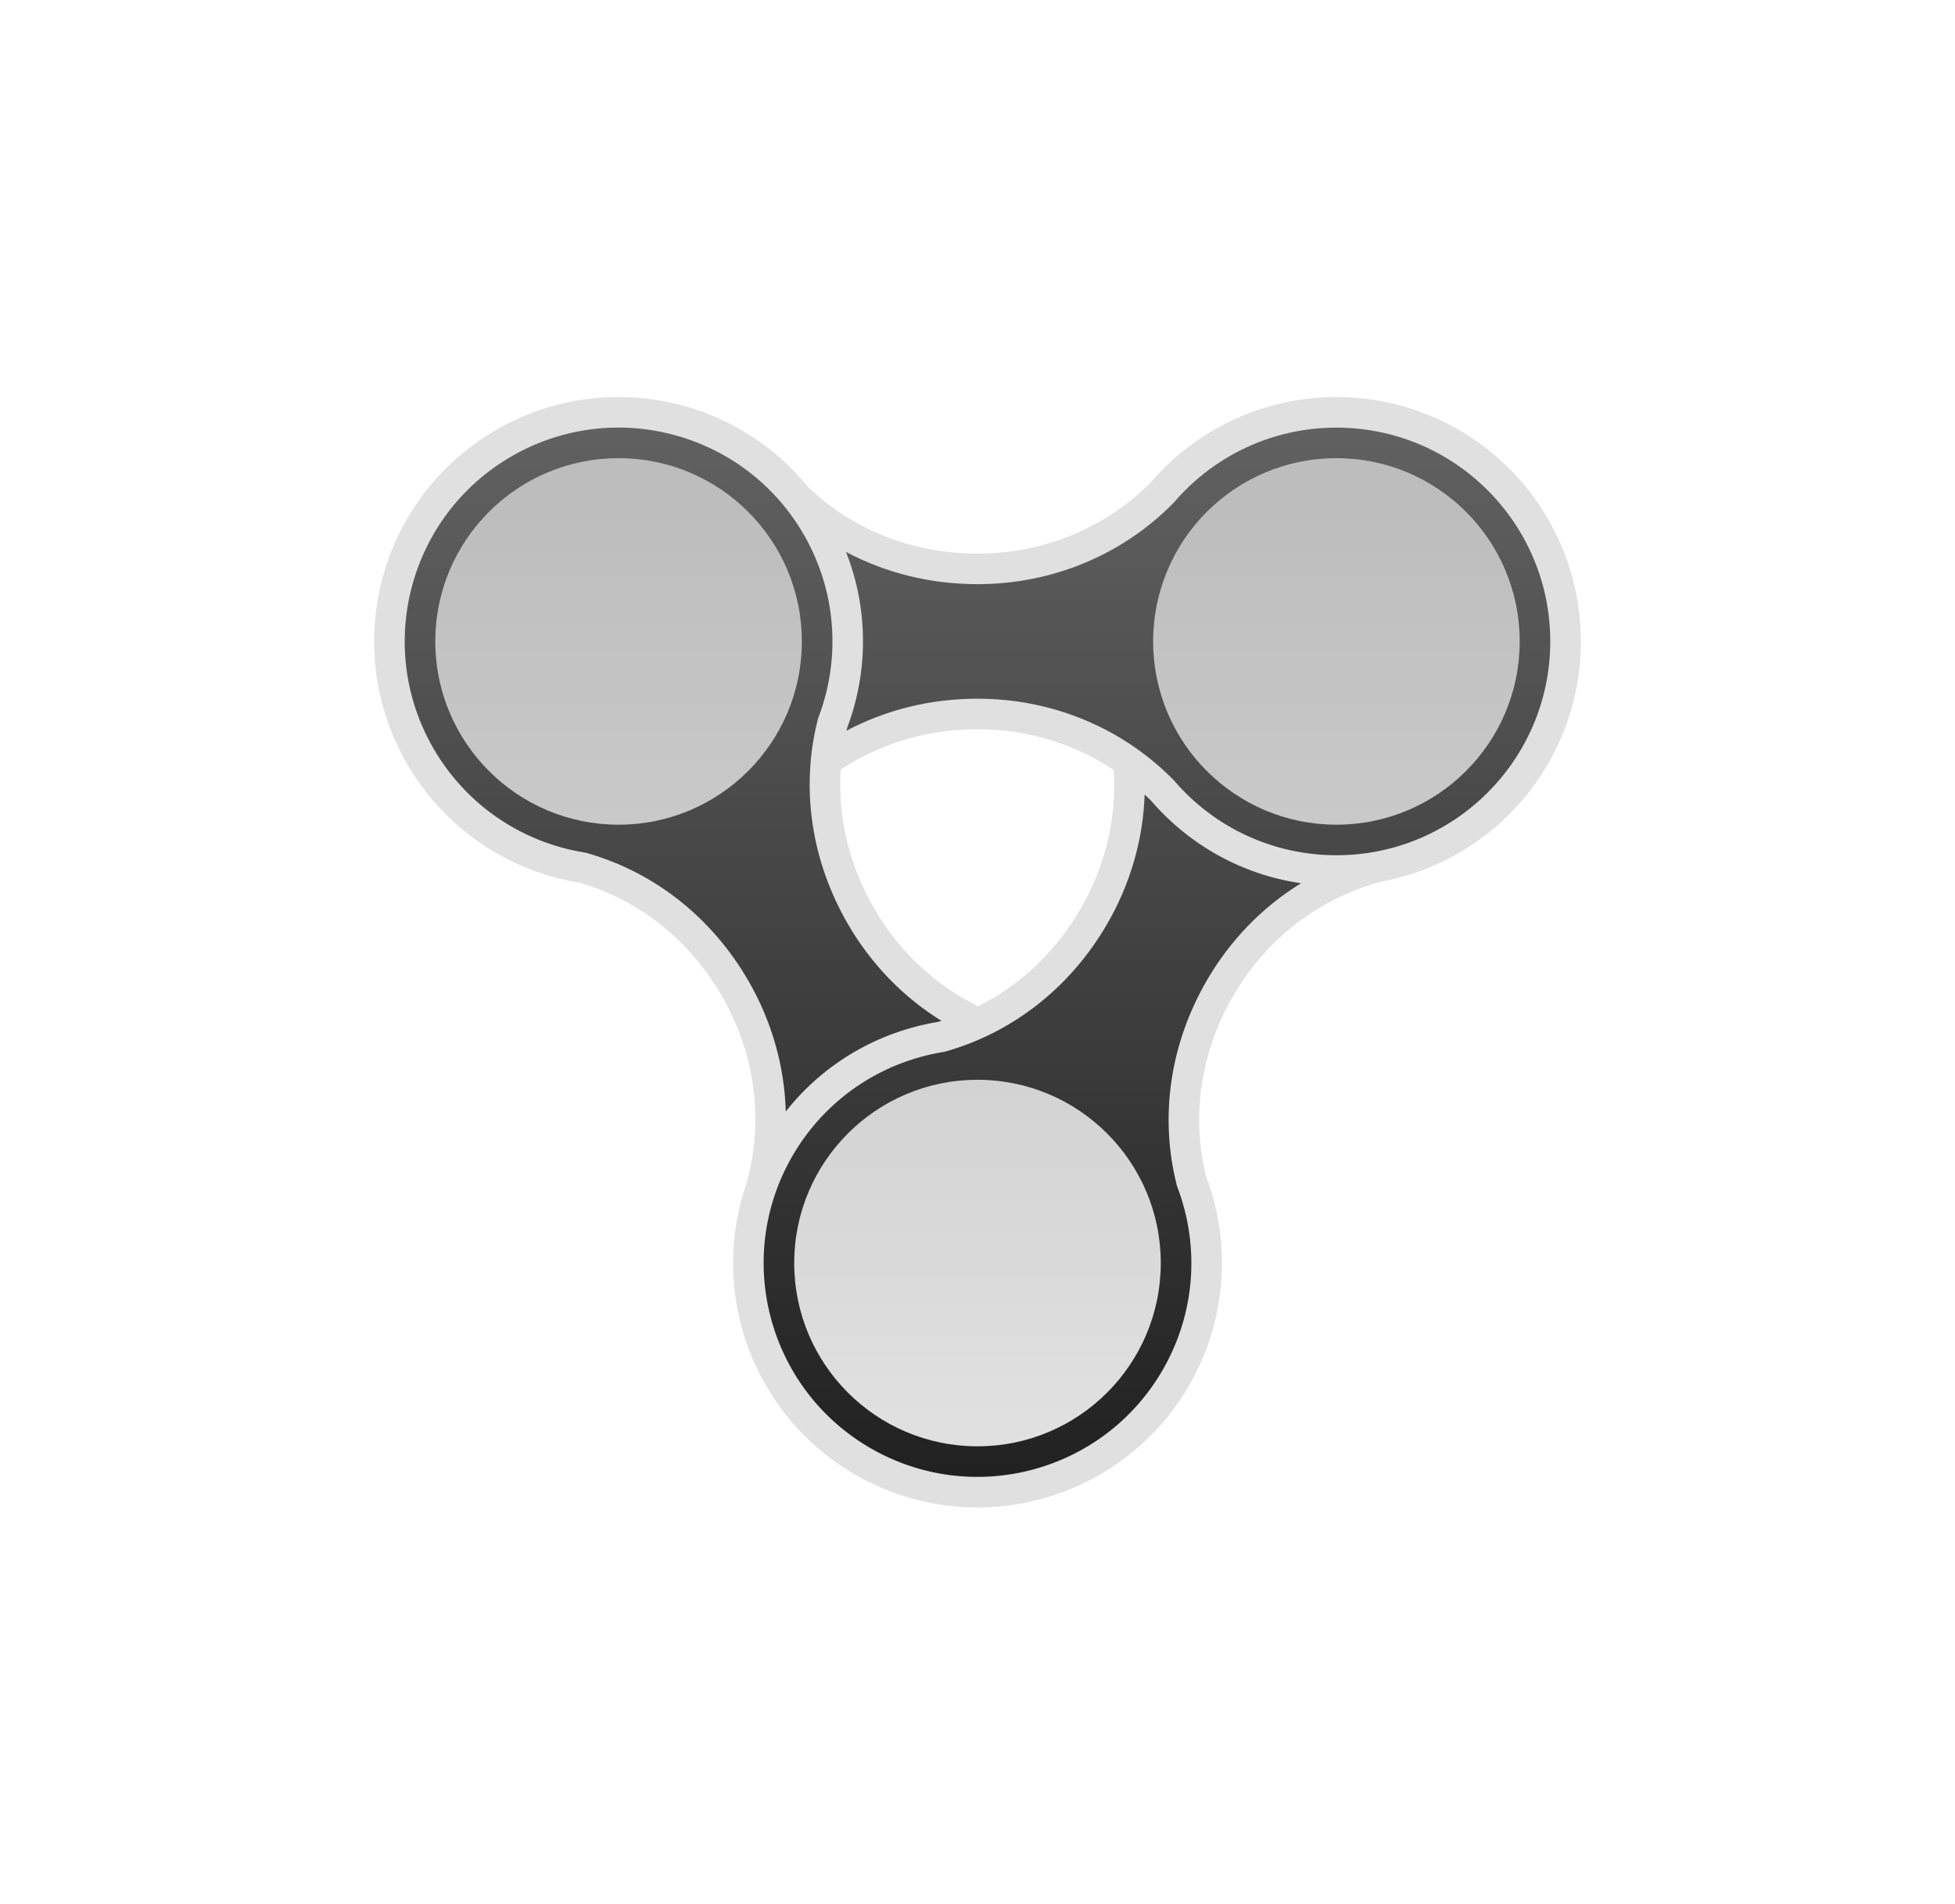
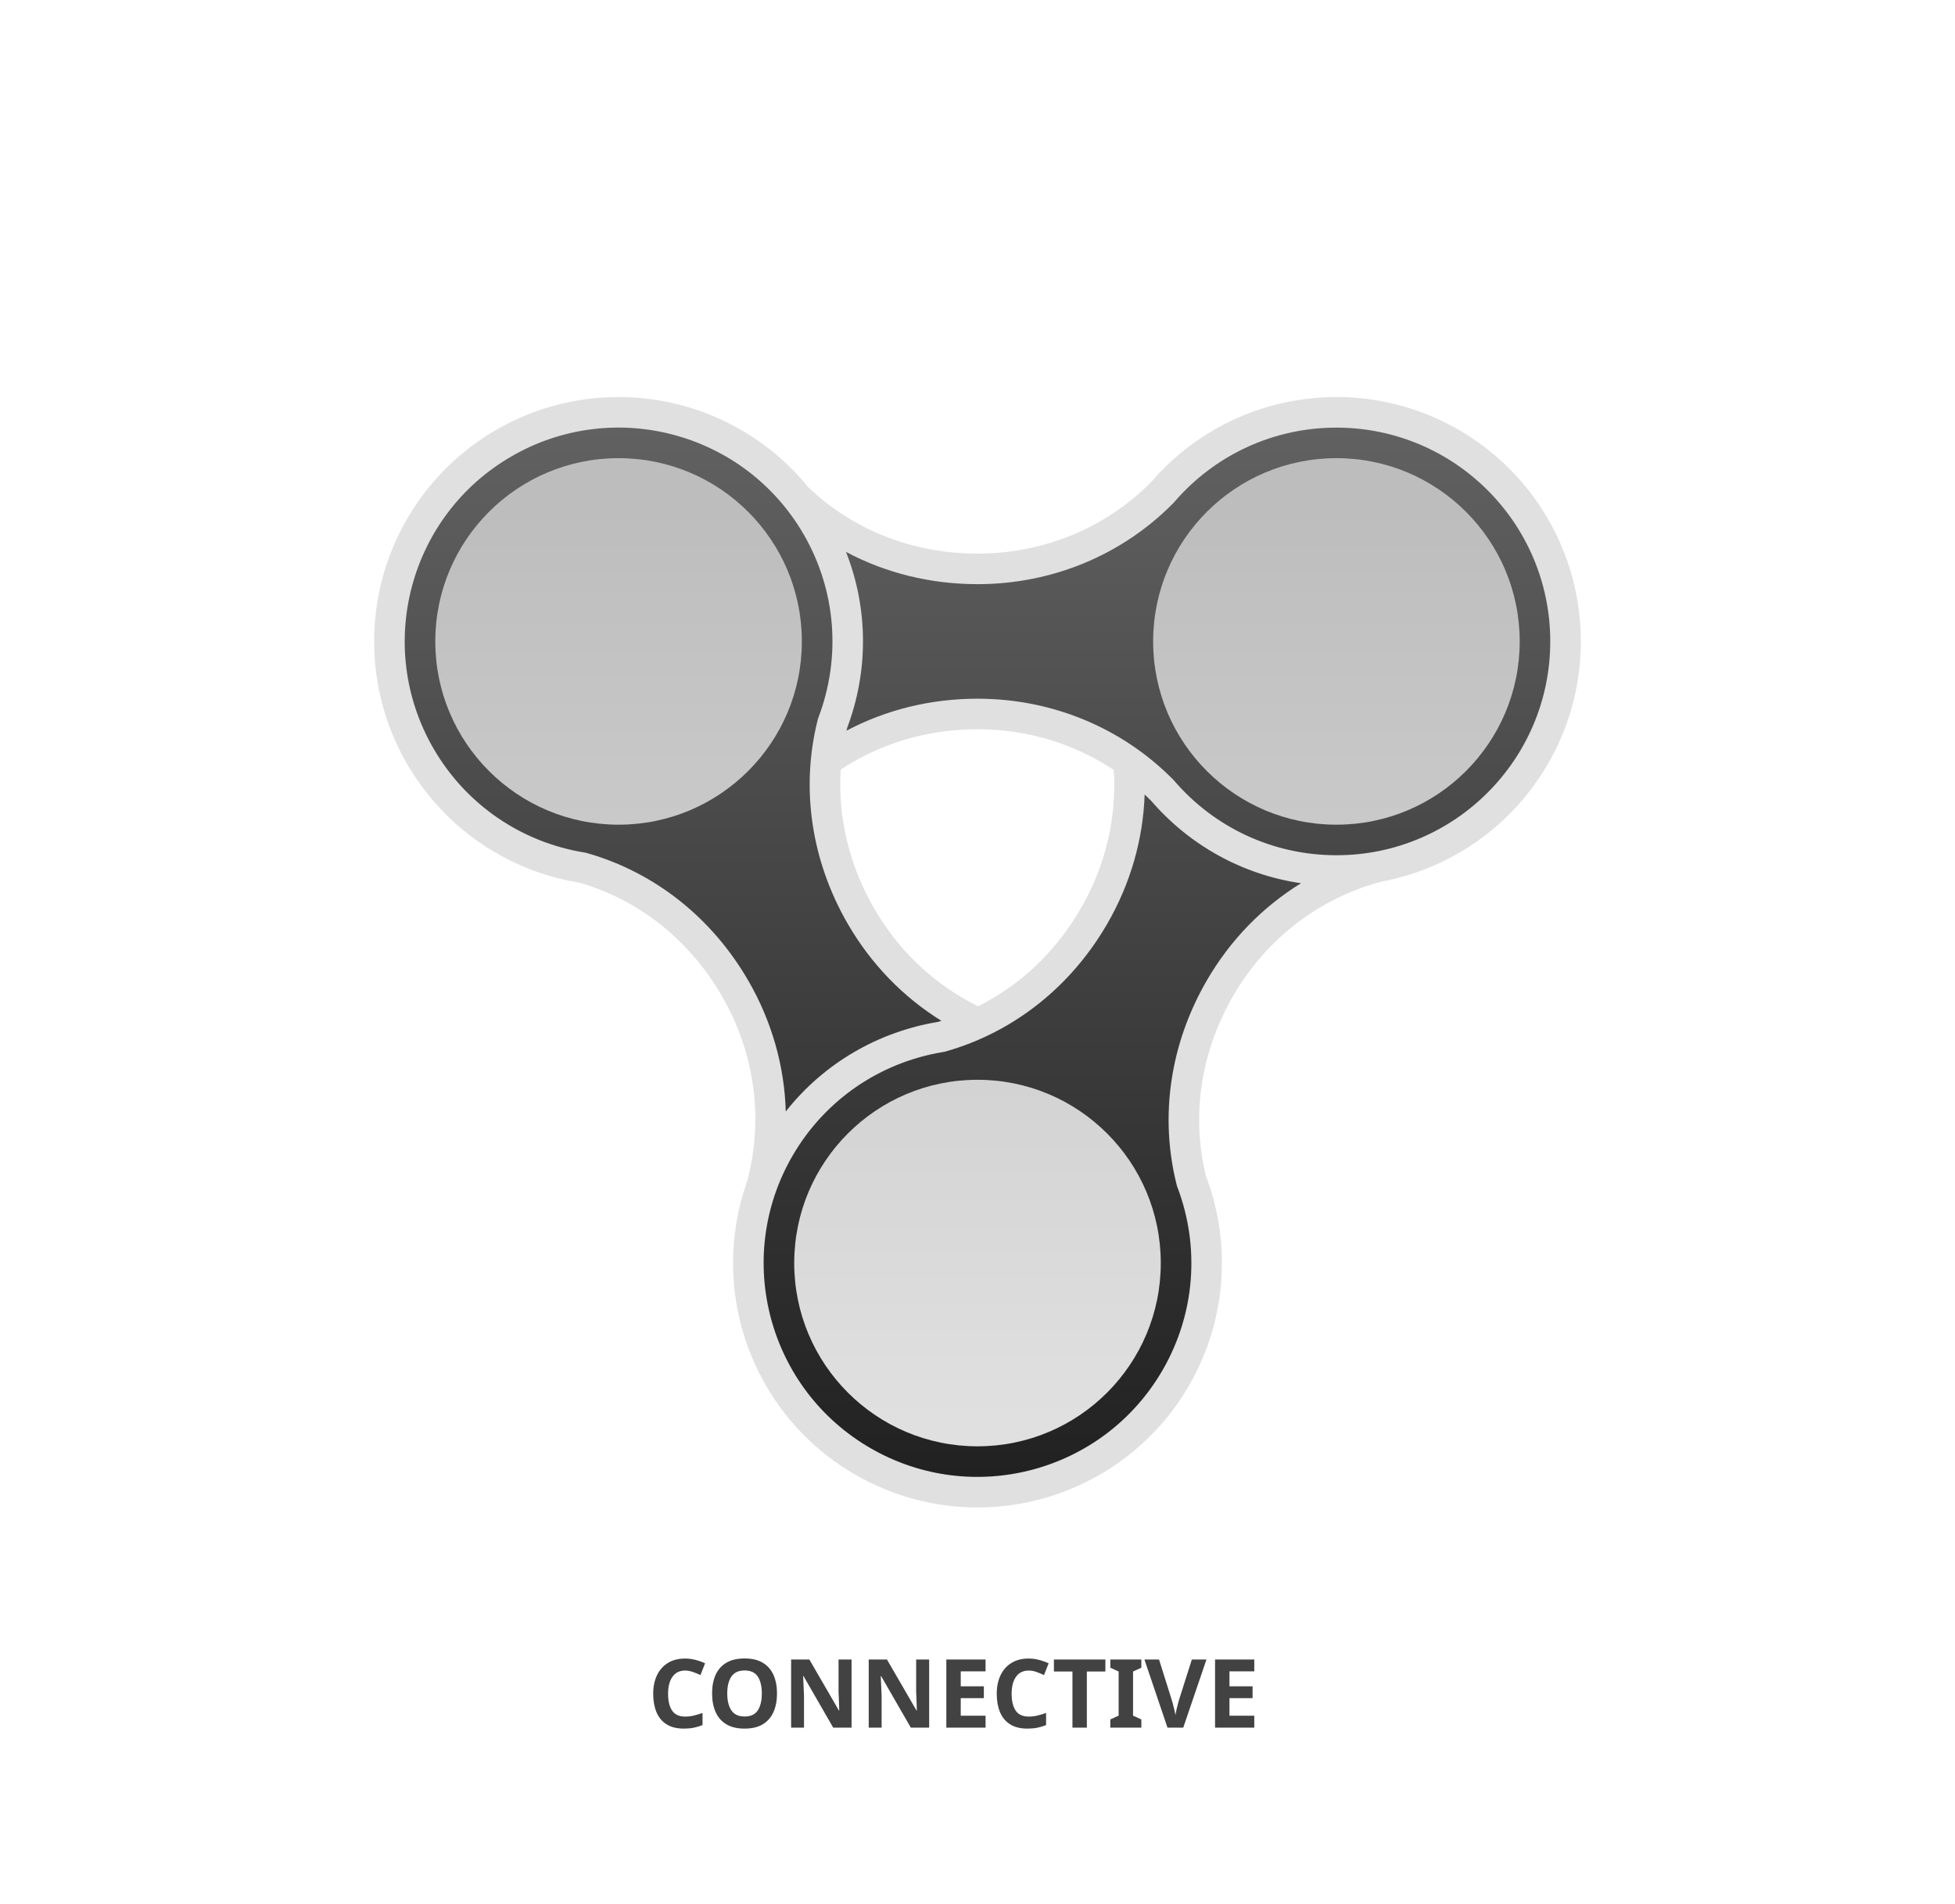
<svg xmlns="http://www.w3.org/2000/svg" width="1024px" height="997px" viewBox="0 0 1024 997" version="1.1">
  <defs>
    <linearGradient x1="50%" y1="0%" x2="50%" y2="100%" id="linearGradient-1">
      <stop stop-color="#616161" offset="0%" />
      <stop stop-color="#212121" offset="100%" />
    </linearGradient>
    <linearGradient x1="50%" y1="4.859%" x2="50%" y2="97.628%" id="linearGradient-2">
      <stop stop-color="#BDBDBD" offset="0%" />
      <stop stop-color="#E0E0E0" offset="100%" />
    </linearGradient>
  </defs>
  <g id="logo-light" stroke="none" stroke-width="1" fill="none" fill-rule="evenodd">
    <path d="M512.334,527.113 C534.192,516.195 552.956,498.687 566.163,475.813 C579.374,452.93 584.939,427.79 583.366,403.339 C562.977,389.751 538.423,382 512,382 C485.453,382 460.794,389.572 440.348,403.172 C438.792,427.679 444.563,452.822 457.837,475.813 C471.116,498.812 490.23,516.26 512.334,527.113 Z M391.246,619.101 C399.857,587.357 395.909,552.55 378.163,521.813 C360.896,491.906 334.131,471.172 303.368,462.346 C287.626,459.795 272.845,454.372 259.583,446.633 C244.392,437.808 230.854,425.754 220.101,410.775 C211.161,398.376 204.387,384.312 200.331,369.137 C196.258,353.976 195.092,338.418 196.63,323.218 C198.466,304.696 204.251,287.336 213.13,271.989 C221.981,256.627 234.124,242.937 249.246,232.085 C261.64,223.153 275.697,216.384 290.863,212.331 C306.024,208.258 321.582,207.092 336.782,208.63 C355.304,210.466 372.664,216.251 388.011,225.13 C401.18,232.717 413.12,242.723 423.097,254.952 C446.122,277.183 477.464,290 512,290 C547.492,290 579.61,276.015 602.796,252.686 C612.376,241.483 623.643,232.243 635.989,225.13 C651.336,216.251 668.696,210.466 687.218,208.63 C702.418,207.092 717.976,208.258 733.137,212.331 C748.303,216.384 762.36,223.153 774.754,232.085 C789.876,242.937 802.019,256.627 810.87,271.989 C819.749,287.336 825.534,304.696 827.37,323.218 C828.908,338.418 827.742,353.976 823.669,369.137 C819.616,384.303 812.847,398.36 803.915,410.754 C793.063,425.876 779.373,438.019 764.011,446.87 C751.677,454.006 738.043,459.143 723.55,461.838 C691.753,470.253 663.583,491.076 645.837,521.813 C628.571,551.719 623.997,585.266 631.735,616.32 C637.397,631.229 640.091,646.741 640.02,662.096 C639.972,679.664 636.302,697.416 628.707,714.217 C622.439,728.159 613.646,741.058 602.532,752.158 C591.439,763.265 578.548,772.054 564.616,778.322 C547.657,785.993 529.73,789.663 512,789.647 C494.27,789.663 476.343,785.993 459.384,778.322 C445.452,772.054 432.561,763.265 421.468,752.158 C410.36,741.064 401.571,728.174 395.304,714.241 C387.633,697.283 383.962,679.355 383.979,661.626 C383.965,647.377 386.334,633 391.246,619.101 L391.246,619.101 Z" id="Shape" fill="#E0E0E0" fill-rule="nonzero" />
    <path d="M599.549,416.162 C600.72,417.259 601.871,418.378 603,419.52 C622.662,442.334 650.235,458.137 681.461,462.667 C661.361,475.039 644.314,492.452 631.981,513.813 C612.84,546.965 607.346,584.792 616.248,620.345 L616.472,621.236 L616.795,622.096 C628.548,653.316 625.993,688.183 608.995,717.626 C578.067,771.194 509.569,789.548 456,758.62 C402.431,727.692 384.077,659.194 415.005,605.626 C432.004,576.183 460.922,556.536 493.835,551.105 L494.741,550.955 L495.624,550.703 C530.867,540.636 560.879,516.964 580.019,483.813 C592.217,462.685 598.764,439.494 599.549,416.162 L599.549,416.162 Z M443.383,382.761 C443.508,382.229 443.638,381.697 443.771,381.166 C454.706,352.118 455.055,319.307 443.115,289.095 C463.78,300.113 487.313,306 512,306 C551.18,306 587.68,290.717 614.375,263.733 L614.761,263.342 L615.12,262.925 C636.281,238.371 666.957,224 700,224 C761.856,224 812,274.144 812,336 C812,397.856 761.856,448 700,448 C666.957,448 636.281,433.629 615.12,409.075 L614.761,408.658 L614.375,408.267 C587.68,381.283 551.18,366 512,366 C487.419,366 463.983,371.836 443.383,382.761 Z M493.135,534.757 C492.501,534.949 491.866,535.136 491.229,535.318 C460.48,540.393 431.78,556.608 411.573,582.236 C410.908,558.644 404.352,535.174 392.019,513.813 C372.879,480.661 342.867,456.989 307.625,446.922 L306.742,446.67 L305.836,446.52 C272.923,441.088 244.004,421.442 227.005,392 C196.077,338.431 214.431,269.933 268,239.005 C321.569,208.077 390.067,226.431 420.995,280 C437.994,309.443 440.549,344.31 428.797,375.529 L428.473,376.388 L428.25,377.279 C419.347,412.834 424.841,450.661 443.981,483.813 C456.247,505.058 473.177,522.398 493.135,534.757 Z" id="Combined-Shape" fill="url(#linearGradient-1)" fill-rule="nonzero" />
    <path d="M700,432 C646.981,432 604,389.019 604,336 C604,282.981 646.981,240 700,240 C753.019,240 796,282.981 796,336 C796,389.019 753.019,432 700,432 Z M324,432 C270.981,432 228,389.019 228,336 C228,282.981 270.981,240 324,240 C377.019,240 420,282.981 420,336 C420,389.019 377.019,432 324,432 Z M512,757.626 C458.981,757.626 416,714.645 416,661.626 C416,608.606 458.981,565.626 512,565.626 C565.019,565.626 608,608.606 608,661.626 C608,714.645 565.019,757.626 512,757.626 Z" id="Shape" fill="url(#linearGradient-2)" fill-rule="nonzero" />
+     <text id="CONNECTIVE-Copy" font-family="Futura-Bold, Futura" font-size="50" font-weight="bold" fill="#424242">
+       <tspan x="339.225" y="905">CONNECTIVE</tspan>
+     </text>
  </g>
</svg>
